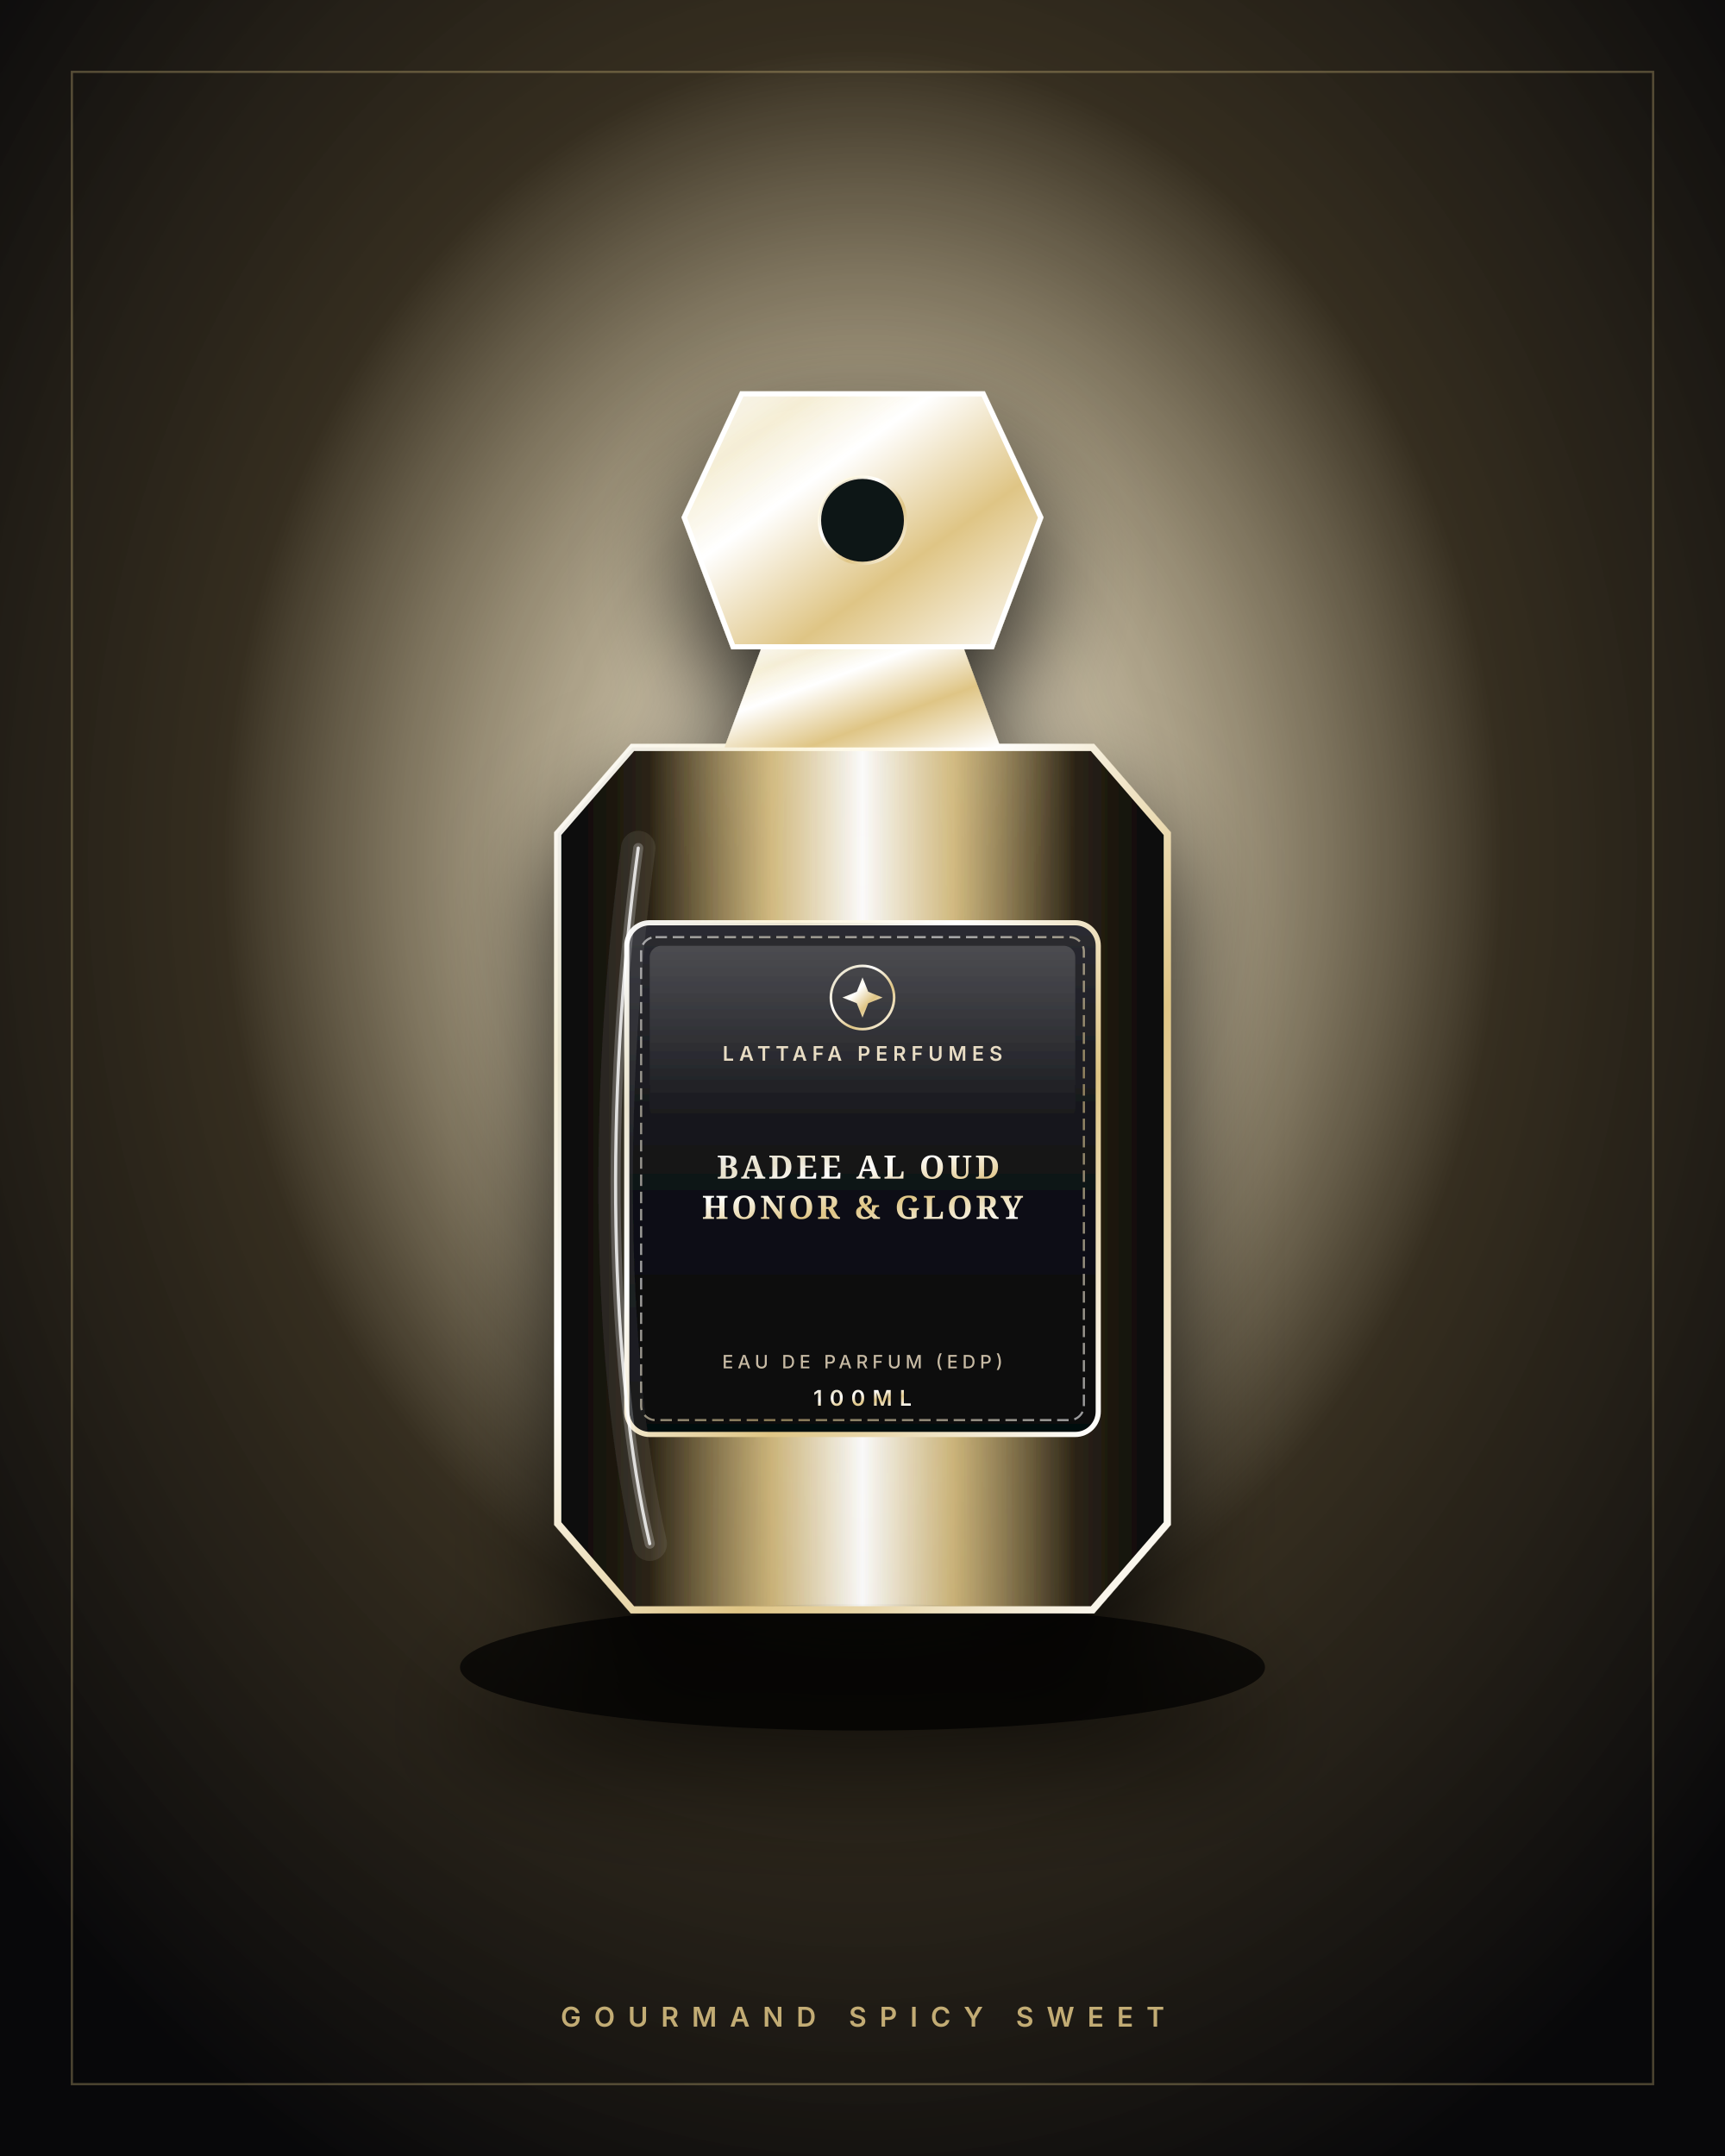
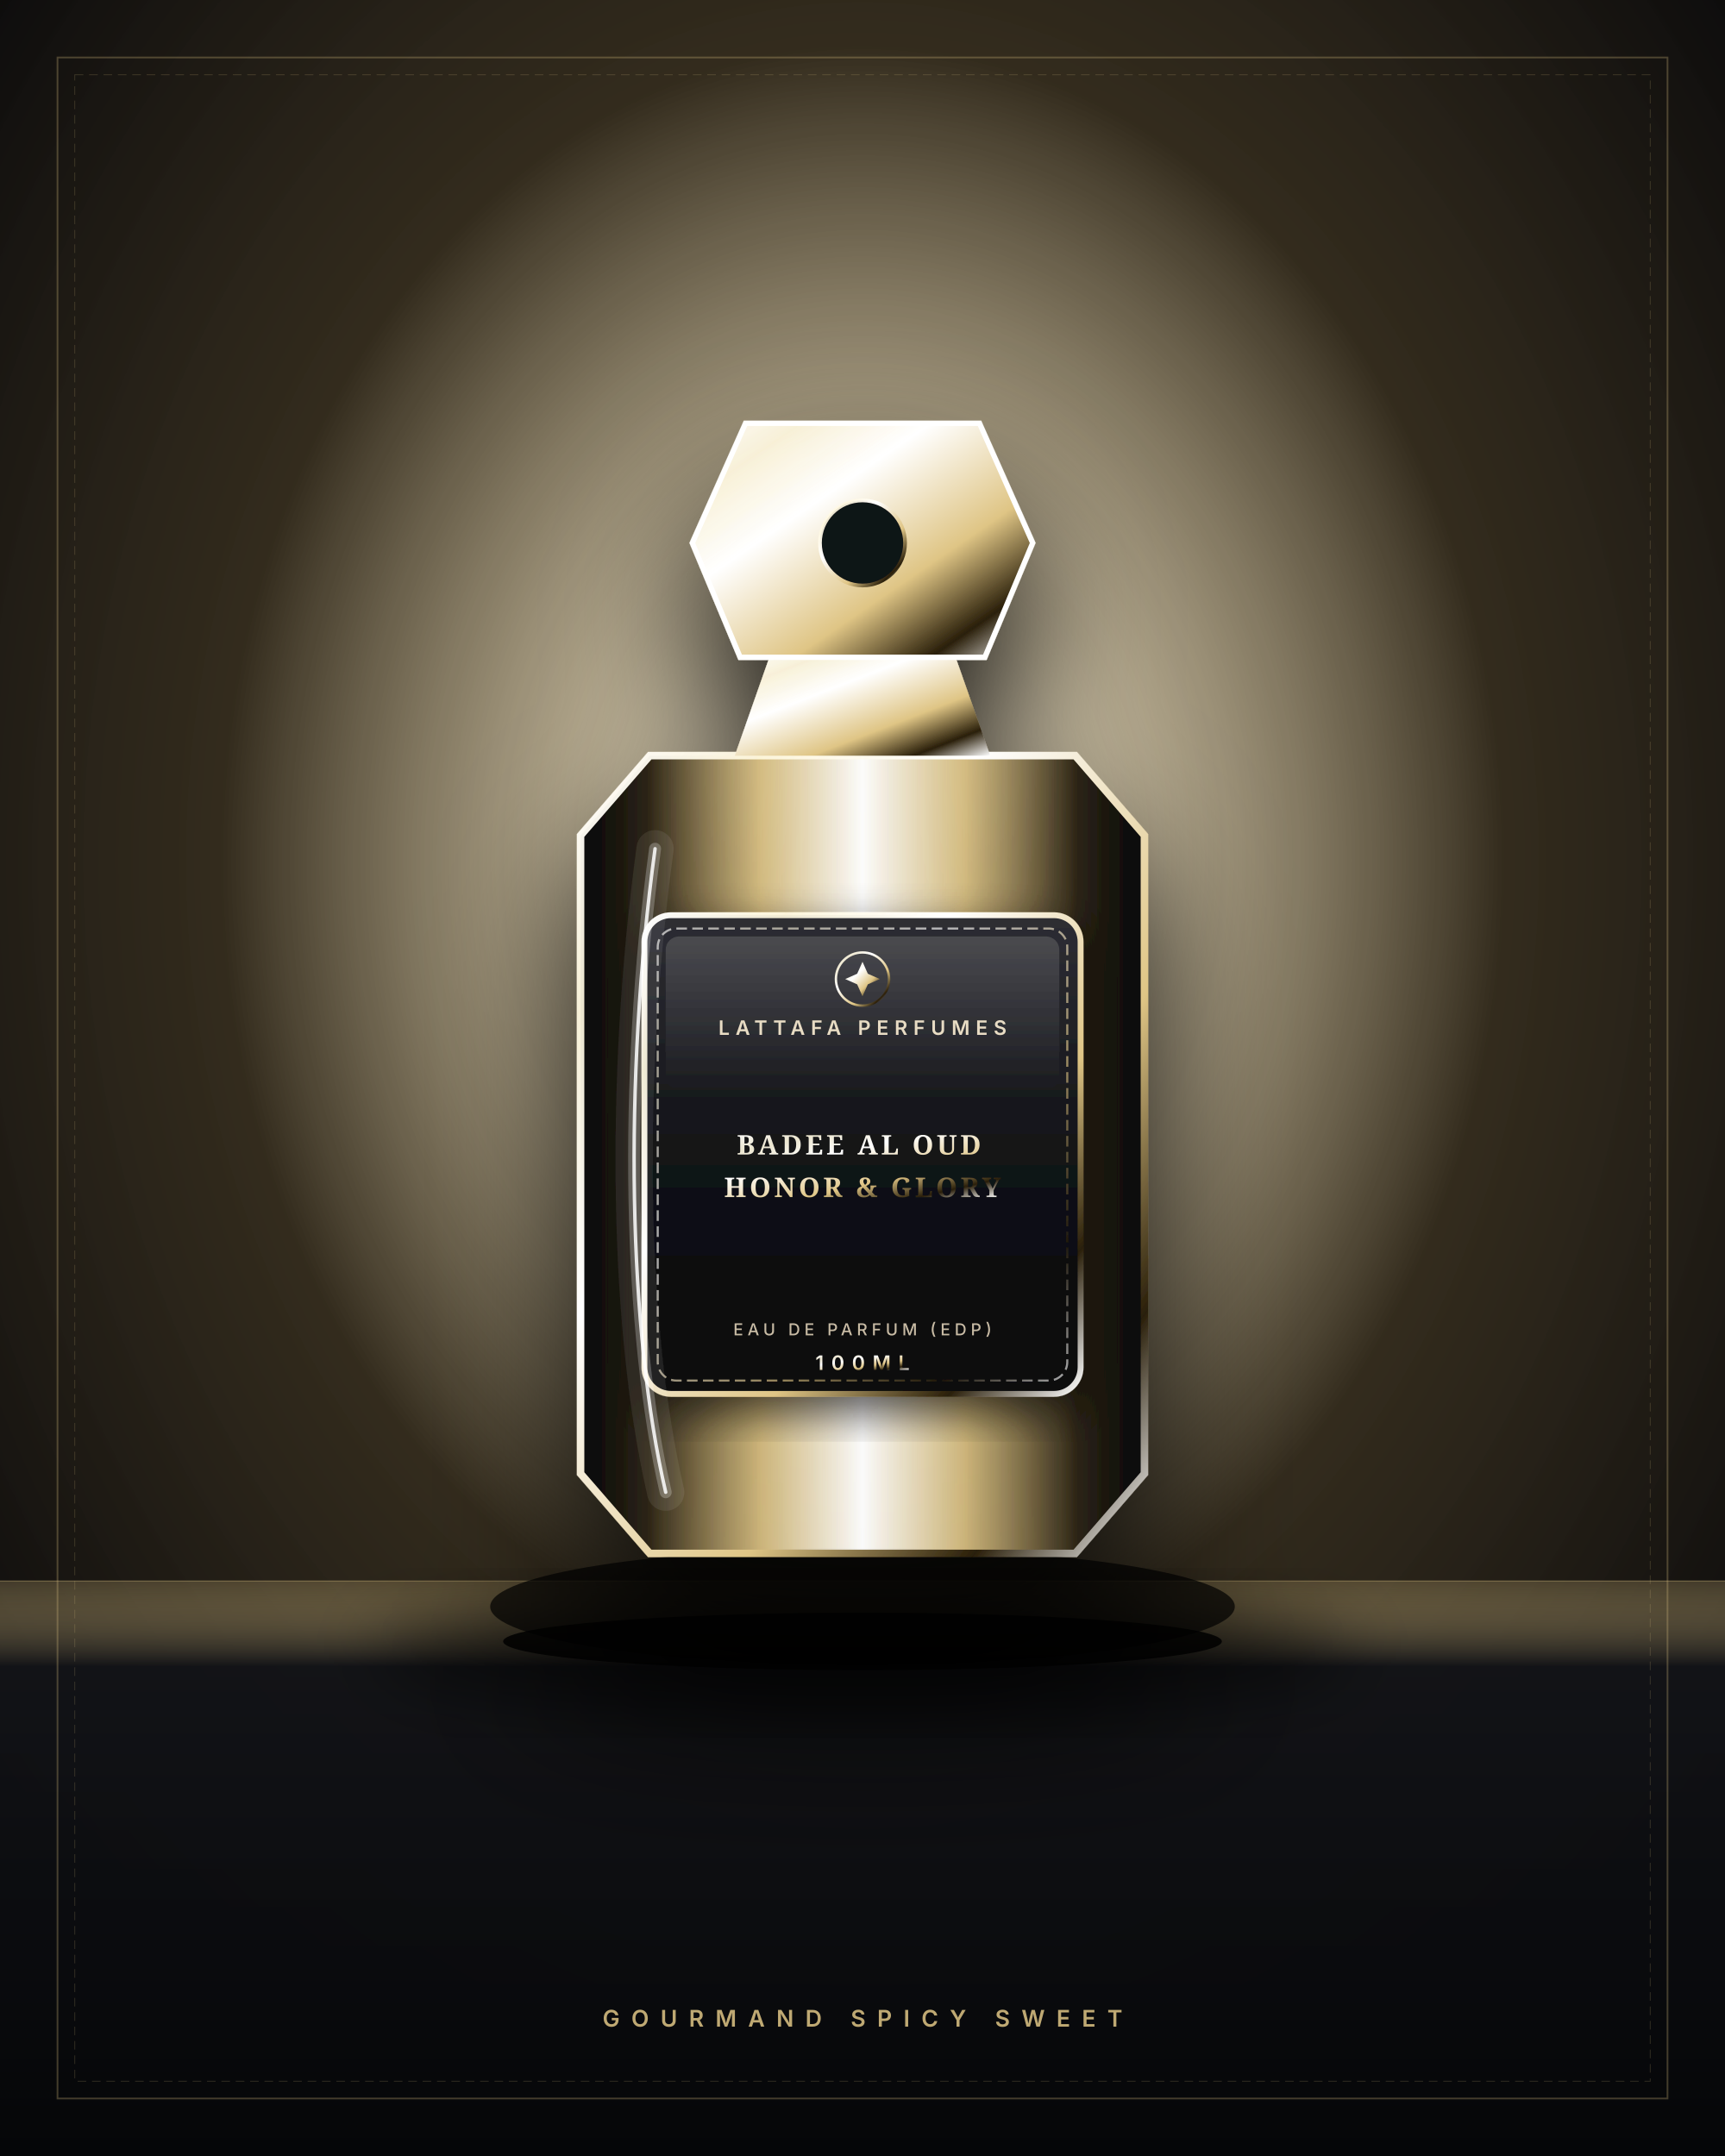
- <svg xmlns="http://www.w3.org/2000/svg" viewBox="0 0 600 750" width="600" height="750">
+ <svg xmlns="http://www.w3.org/2000/svg" viewBox="0 0 1200 1500" width="1200" height="1500">
  <defs>
    <radialGradient id="ambG" cx="50%" cy="40%" r="68%">
-       <stop offset="0%" stop-color="#dfc585" stop-opacity="0.32" />
-       <stop offset="55%" stop-color="#2c2415" stop-opacity="0.95" />
+       <stop offset="0%" stop-color="#dfc585" stop-opacity="0.36" />
+       <stop offset="55%" stop-color="#2c2415" stop-opacity="0.96" />
      <stop offset="100%" stop-color="#08080a" />
    </radialGradient>
+     <linearGradient id="pedestalG" x1="0%" y1="0%" x2="0%" y2="100%">
+       <stop offset="0%" stop-color="#dfc585" stop-opacity="0.22" />
+       <stop offset="15%" stop-color="#121317" stop-opacity="0.95" />
+       <stop offset="100%" stop-color="#050608" />
+     </linearGradient>
    <linearGradient id="metalG" x1="0%" y1="0%" x2="100%" y2="100%">
-       <stop offset="0%" stop-color="#ffffff" stop-opacity="0.95" />
-       <stop offset="18%" stop-color="#fff8df" stop-opacity="0.9" />
+       <stop offset="0%" stop-color="#ffffff" stop-opacity="0.98" />
+       <stop offset="16%" stop-color="#fff8df" stop-opacity="0.92" />
      <stop offset="35%" stop-color="#ffffff" />
      <stop offset="65%" stop-color="#dfc585" />
+       <stop offset="85%" stop-color="#2a1f0a" />
      <stop offset="100%" stop-color="#ffffff" />
    </linearGradient>
    <linearGradient id="bodyG" x1="0%" y1="0%" x2="100%" y2="0%">
      <stop offset="0%" stop-color="#050609" />
-       <stop offset="15%" stop-color="#2c2415" />
-       <stop offset="35%" stop-color="#dfc585" stop-opacity="0.8" />
-       <stop offset="50%" stop-color="#ffffff" stop-opacity="0.95" />
-       <stop offset="65%" stop-color="#dfc585" stop-opacity="0.8" />
-       <stop offset="85%" stop-color="#2c2415" />
+       <stop offset="12%" stop-color="#2c2415" />
+       <stop offset="32%" stop-color="#dfc585" stop-opacity="0.82" />
+       <stop offset="50%" stop-color="#ffffff" stop-opacity="0.96" />
+       <stop offset="68%" stop-color="#dfc585" stop-opacity="0.82" />
+       <stop offset="88%" stop-color="#2c2415" />
      <stop offset="100%" stop-color="#050609" />
    </linearGradient>
    <linearGradient id="baseG" x1="0%" y1="0%" x2="100%" y2="0%">
-       <stop offset="0%" stop-color="#000000" stop-opacity="0.8" />
-       <stop offset="50%" stop-color="#ffffff" stop-opacity="0.75" />
-       <stop offset="100%" stop-color="#000000" stop-opacity="0.8" />
+       <stop offset="0%" stop-color="#000000" stop-opacity="0.85" />
+       <stop offset="50%" stop-color="#ffffff" stop-opacity="0.8" />
+       <stop offset="100%" stop-color="#000000" stop-opacity="0.85" />
    </linearGradient>
    <linearGradient id="labelG" x1="0%" y1="0%" x2="0%" y2="100%">
-       <stop offset="0%" stop-color="#2b2b31" />
-       <stop offset="50%" stop-color="#111216" />
-       <stop offset="100%" stop-color="#06070a" />
+       <stop offset="0%" stop-color="#2e2e34" />
+       <stop offset="50%" stop-color="#121317" />
+       <stop offset="100%" stop-color="#07080a" />
    </linearGradient>
    <linearGradient id="labelSheen" x1="0%" y1="0%" x2="0%" y2="100%">
-       <stop offset="0%" stop-color="#ffffff" stop-opacity="0.75" />
+       <stop offset="0%" stop-color="#ffffff" stop-opacity="0.8" />
      <stop offset="100%" stop-color="#ffffff" stop-opacity="0" />
    </linearGradient>
+     <filter id="softShadow" x="-20%" y="-20%" width="140%" height="140%">
+       <feGaussianBlur stdDeviation="24" />
+     </filter>
    <filter id="flaconShadow" x="-30%" y="-20%" width="160%" height="150%">
-       <feDropShadow dx="0" dy="18" stdDeviation="18" flood-color="#000000" flood-opacity="0.8" />
+       <feDropShadow dx="0" dy="28" stdDeviation="26" flood-color="#000000" flood-opacity="0.85" />
+     </filter>
+     <filter id="plaqueShadow" x="-10%" y="-10%" width="120%" height="120%">
+       <feDropShadow dx="0" dy="6" stdDeviation="8" flood-color="#000000" flood-opacity="0.65" />
    </filter>
  </defs>
-   <rect width="600" height="750" fill="url(#ambG)" />
-   <rect x="25" y="25" width="550" height="700" fill="none" stroke="#dfc585" stroke-width="0.75" opacity="0.32" />
-   <g transform="translate(300, 365)" filter="url(#flaconShadow)">
+   <rect width="1200" height="1500" fill="url(#ambG)" />
+   <rect x="0" y="1100" width="1200" height="400" fill="url(#pedestalG)" />
+   <line x1="0" y1="1100" x2="1200" y2="1100" stroke="#dfc585" stroke-width="0.8" opacity="0.35" />
+   <ellipse cx="600" cy="1150" rx="340" ry="42" fill="#000000" opacity="0.5" filter="url(#softShadow)" />
+   <ellipse cx="600" cy="1142" rx="250" ry="20" fill="#000000" opacity="0.85" />
+   <rect x="40" y="40" width="1120" height="1420" fill="none" stroke="#dfc585" stroke-width="1.2" opacity="0.28" />
+   <rect x="52" y="52" width="1096" height="1396" fill="none" stroke="#dfc585" stroke-width="0.6" stroke-dasharray="6,4" opacity="0.18" />
+   <g transform="translate(600, 720) scale(1.85)" filter="url(#flaconShadow)">
    <ellipse cx="0" cy="215" rx="140" ry="22" fill="#000000" opacity="0.7" />
-     <polygon points="-80,-105 80,-105 106,-75 106,165 80,195 -80,195 -106,165 -106,-75" fill="url(#bodyG)" stroke="url(#metalG)" stroke-width="2.5" />
-     <line x1="-80" y1="-105" x2="-80" y2="195" stroke="url(#metalG)" stroke-width="1.2" opacity="0.5" />
-     <line x1="80" y1="-105" x2="80" y2="195" stroke="url(#metalG)" stroke-width="1.2" opacity="0.5" />
-     <g opacity="0.35" transform="translate(0, 45)">
-       <circle cx="0" cy="0" r="70" fill="none" stroke="url(#metalG)" stroke-width="1.5" />
-       <polygon points="0,-65 18,-18 65,0 18,18 0,65 -18,18 -65,0 -18,-18" fill="none" stroke="url(#metalG)" stroke-width="1" />
+     <polygon points="-80,-105 80,-105 106,-75 106,165 80,195 -80,195 -106,165 -106,-75" fill="url(#bodyG)" stroke="url(#metalG)" stroke-width="2.8" />
+     <line x1="-80" y1="-105" x2="-80" y2="195" stroke="url(#metalG)" stroke-width="1.4" opacity="0.55" />
+     <line x1="80" y1="-105" x2="80" y2="195" stroke="url(#metalG)" stroke-width="1.4" opacity="0.55" />
+     <g opacity="0.4" transform="translate(0, 45)">
+       <circle cx="0" cy="0" r="70" fill="none" stroke="url(#metalG)" stroke-width="1.6" />
+       <polygon points="0,-65 18,-18 65,0 18,18 0,65 -18,18 -65,0 -18,-18" fill="none" stroke="url(#metalG)" stroke-width="1.2" />
    </g>
-     <rect x="-82.0" y="-44.0" width="164" height="178" rx="8" fill="url(#labelG)" stroke="url(#metalG)" stroke-width="1.8" />
-     <rect x="-77.0" y="-39.0" width="154" height="168" rx="5" fill="none" stroke="url(#metalG)" stroke-width="0.75" stroke-dasharray="4,2" opacity="0.6" />
-     <rect x="-74.0" y="-36.0" width="148" height="60.5" rx="4" fill="url(#labelSheen)" opacity="0.22" />
-     <g transform="translate(0, -18.0)">
-       <circle cx="0" cy="0" r="11" fill="none" stroke="url(#metalG)" stroke-width="0.9" />
-       <polygon points="0,-7 2,-2 7,0 2,2 0,7 -2,2 -7,0 -2,-2" fill="url(#metalG)" />
+     <g filter="url(#plaqueShadow)">
+       <rect x="-82.0" y="-45.0" width="164" height="180" rx="10" fill="url(#labelG)" stroke="url(#metalG)" stroke-width="2.2" />
+       <rect x="-77.0" y="-40.0" width="154" height="170" rx="7" fill="none" stroke="url(#metalG)" stroke-width="0.8" stroke-dasharray="4,2" opacity="0.65" />
+       <rect x="-74.0" y="-37.0" width="148" height="57.6" rx="5" fill="url(#labelSheen)" opacity="0.18" />
+       <g transform="translate(0, -21.0)">
+         <circle cx="0" cy="0" r="10" fill="none" stroke="url(#metalG)" stroke-width="0.9" />
+         <polygon points="0,-6.5 2,-2 6.5,0 2,2 0,6.5 -2,2 -6.5,0 -2,-2" fill="url(#metalG)" />
+       </g>
+       <text x="0" y="0.0" font-family="'Inter', sans-serif" font-size="7.5" font-weight="600" letter-spacing="2.2" fill="#e8dcc4" text-anchor="middle">LATTAFA PERFUMES</text>
+       <line x1="-64.0" y1="8.0" x2="64.0" y2="8.0" stroke="url(#metalG)" stroke-width="0.6" opacity="0.55" />
+       <text x="0" y="45.0" font-family="'Cinzel', serif" font-size="10.2" font-weight="700" letter-spacing="1.2" fill="url(#metalG)" text-anchor="middle">
+         <tspan x="0" dy="0">BADEE AL OUD</tspan>
+         <tspan x="0" dy="16">HONOR &amp; GLORY</tspan>
+       </text>
+       <line x1="-60.0" y1="99.0" x2="60.0" y2="99.0" stroke="url(#metalG)" stroke-width="0.6" opacity="0.55" />
+       <text x="0" y="113.0" font-family="'Inter', sans-serif" font-size="6.2" font-weight="500" letter-spacing="1.6" fill="#c8bba4" text-anchor="middle">EAU DE PARFUM (EDP)</text>
+       <text x="0" y="126.0" font-family="'Inter', sans-serif" font-size="7.5" font-weight="600" letter-spacing="2.8" fill="url(#metalG)" text-anchor="middle">100ML</text>
    </g>
-     <text x="0" y="4.0" font-family="'Inter', sans-serif" font-size="7" font-weight="600" letter-spacing="1.8" fill="#e8dcc4" text-anchor="middle">LATTAFA PERFUMES</text>
-     <line x1="-62.0" y1="12.0" x2="62.0" y2="12.0" stroke="url(#metalG)" stroke-width="0.6" opacity="0.5" />
-     <text x="0" y="45.0" font-family="'Cinzel', serif" font-size="11.2" font-weight="700" letter-spacing="1.1" fill="url(#metalG)" text-anchor="middle">
-       <tspan x="0" dy="0">BADEE AL OUD</tspan>
-       <tspan x="0" dy="14">HONOR &amp; GLORY</tspan>
-     </text>
-     <line x1="-58.0" y1="96.0" x2="58.0" y2="96.0" stroke="url(#metalG)" stroke-width="0.6" opacity="0.5" />
-     <text x="0" y="111.0" font-family="'Inter', sans-serif" font-size="6.4" font-weight="500" letter-spacing="1.5" fill="#c8bba4" text-anchor="middle">EAU DE PARFUM (EDP)</text>
-     <text x="0" y="124.0" font-family="'Inter', sans-serif" font-size="7.5" font-weight="600" letter-spacing="2.5" fill="url(#metalG)" text-anchor="middle">100ML</text>
-     <polygon points="-48,-105 -35,-140 35,-140 48,-105" fill="url(#metalG)" />
-     <polygon points="-42,-228 42,-228 62,-185 45,-140 -45,-140 -62,-185" fill="url(#metalG)" stroke="#ffffff" stroke-width="1.8" />
-     <circle cx="0" cy="-184" r="15" fill="#111216" stroke="url(#metalG)" stroke-width="1.2" />
-     <path d="M-78,-70 C-90,18 -88,112 -74,172" fill="none" stroke="#ffffff" stroke-width="12" stroke-linecap="round" opacity="0.08" />
-     <path d="M-78,-70 C-90,18 -88,112 -74,172" fill="none" stroke="#ffffff" stroke-width="3.5" stroke-linecap="round" opacity="0.22" />
-     <path d="M-78,-70 C-90,18 -88,112 -74,172" fill="none" stroke="#ffffff" stroke-width="1.1" stroke-linecap="round" opacity="0.8" />
+     <polygon points="-48,-105 -35,-142 35,-142 48,-105" fill="url(#metalG)" />
+     <polygon points="-44,-230 44,-230 64,-185 46,-142 -46,-142 -64,-185" fill="url(#metalG)" stroke="#ffffff" stroke-width="2" />
+     <circle cx="0" cy="-185" r="16" fill="#111216" stroke="url(#metalG)" stroke-width="1.4" />
+     <path d="M-78,-70 C-90,18 -88,112 -74,172" fill="none" stroke="#ffffff" stroke-width="14" stroke-linecap="round" opacity="0.08" />
+     <path d="M-78,-70 C-90,18 -88,112 -74,172" fill="none" stroke="#ffffff" stroke-width="4.5" stroke-linecap="round" opacity="0.24" />
+     <path d="M-78,-70 C-90,18 -88,112 -74,172" fill="none" stroke="#ffffff" stroke-width="1.3" stroke-linecap="round" opacity="0.85" />
  </g>
-   <text x="300" y="705" font-family="'Inter', sans-serif" font-size="9.5" font-weight="600" letter-spacing="4.5" fill="#dfc585" opacity="0.85" text-anchor="middle">GOURMAND SPICY SWEET</text>
+   <text x="600" y="1410" font-family="'Inter', sans-serif" font-size="16" font-weight="600" letter-spacing="8" fill="#dfc585" opacity="0.85" text-anchor="middle">GOURMAND SPICY SWEET</text>
</svg>
